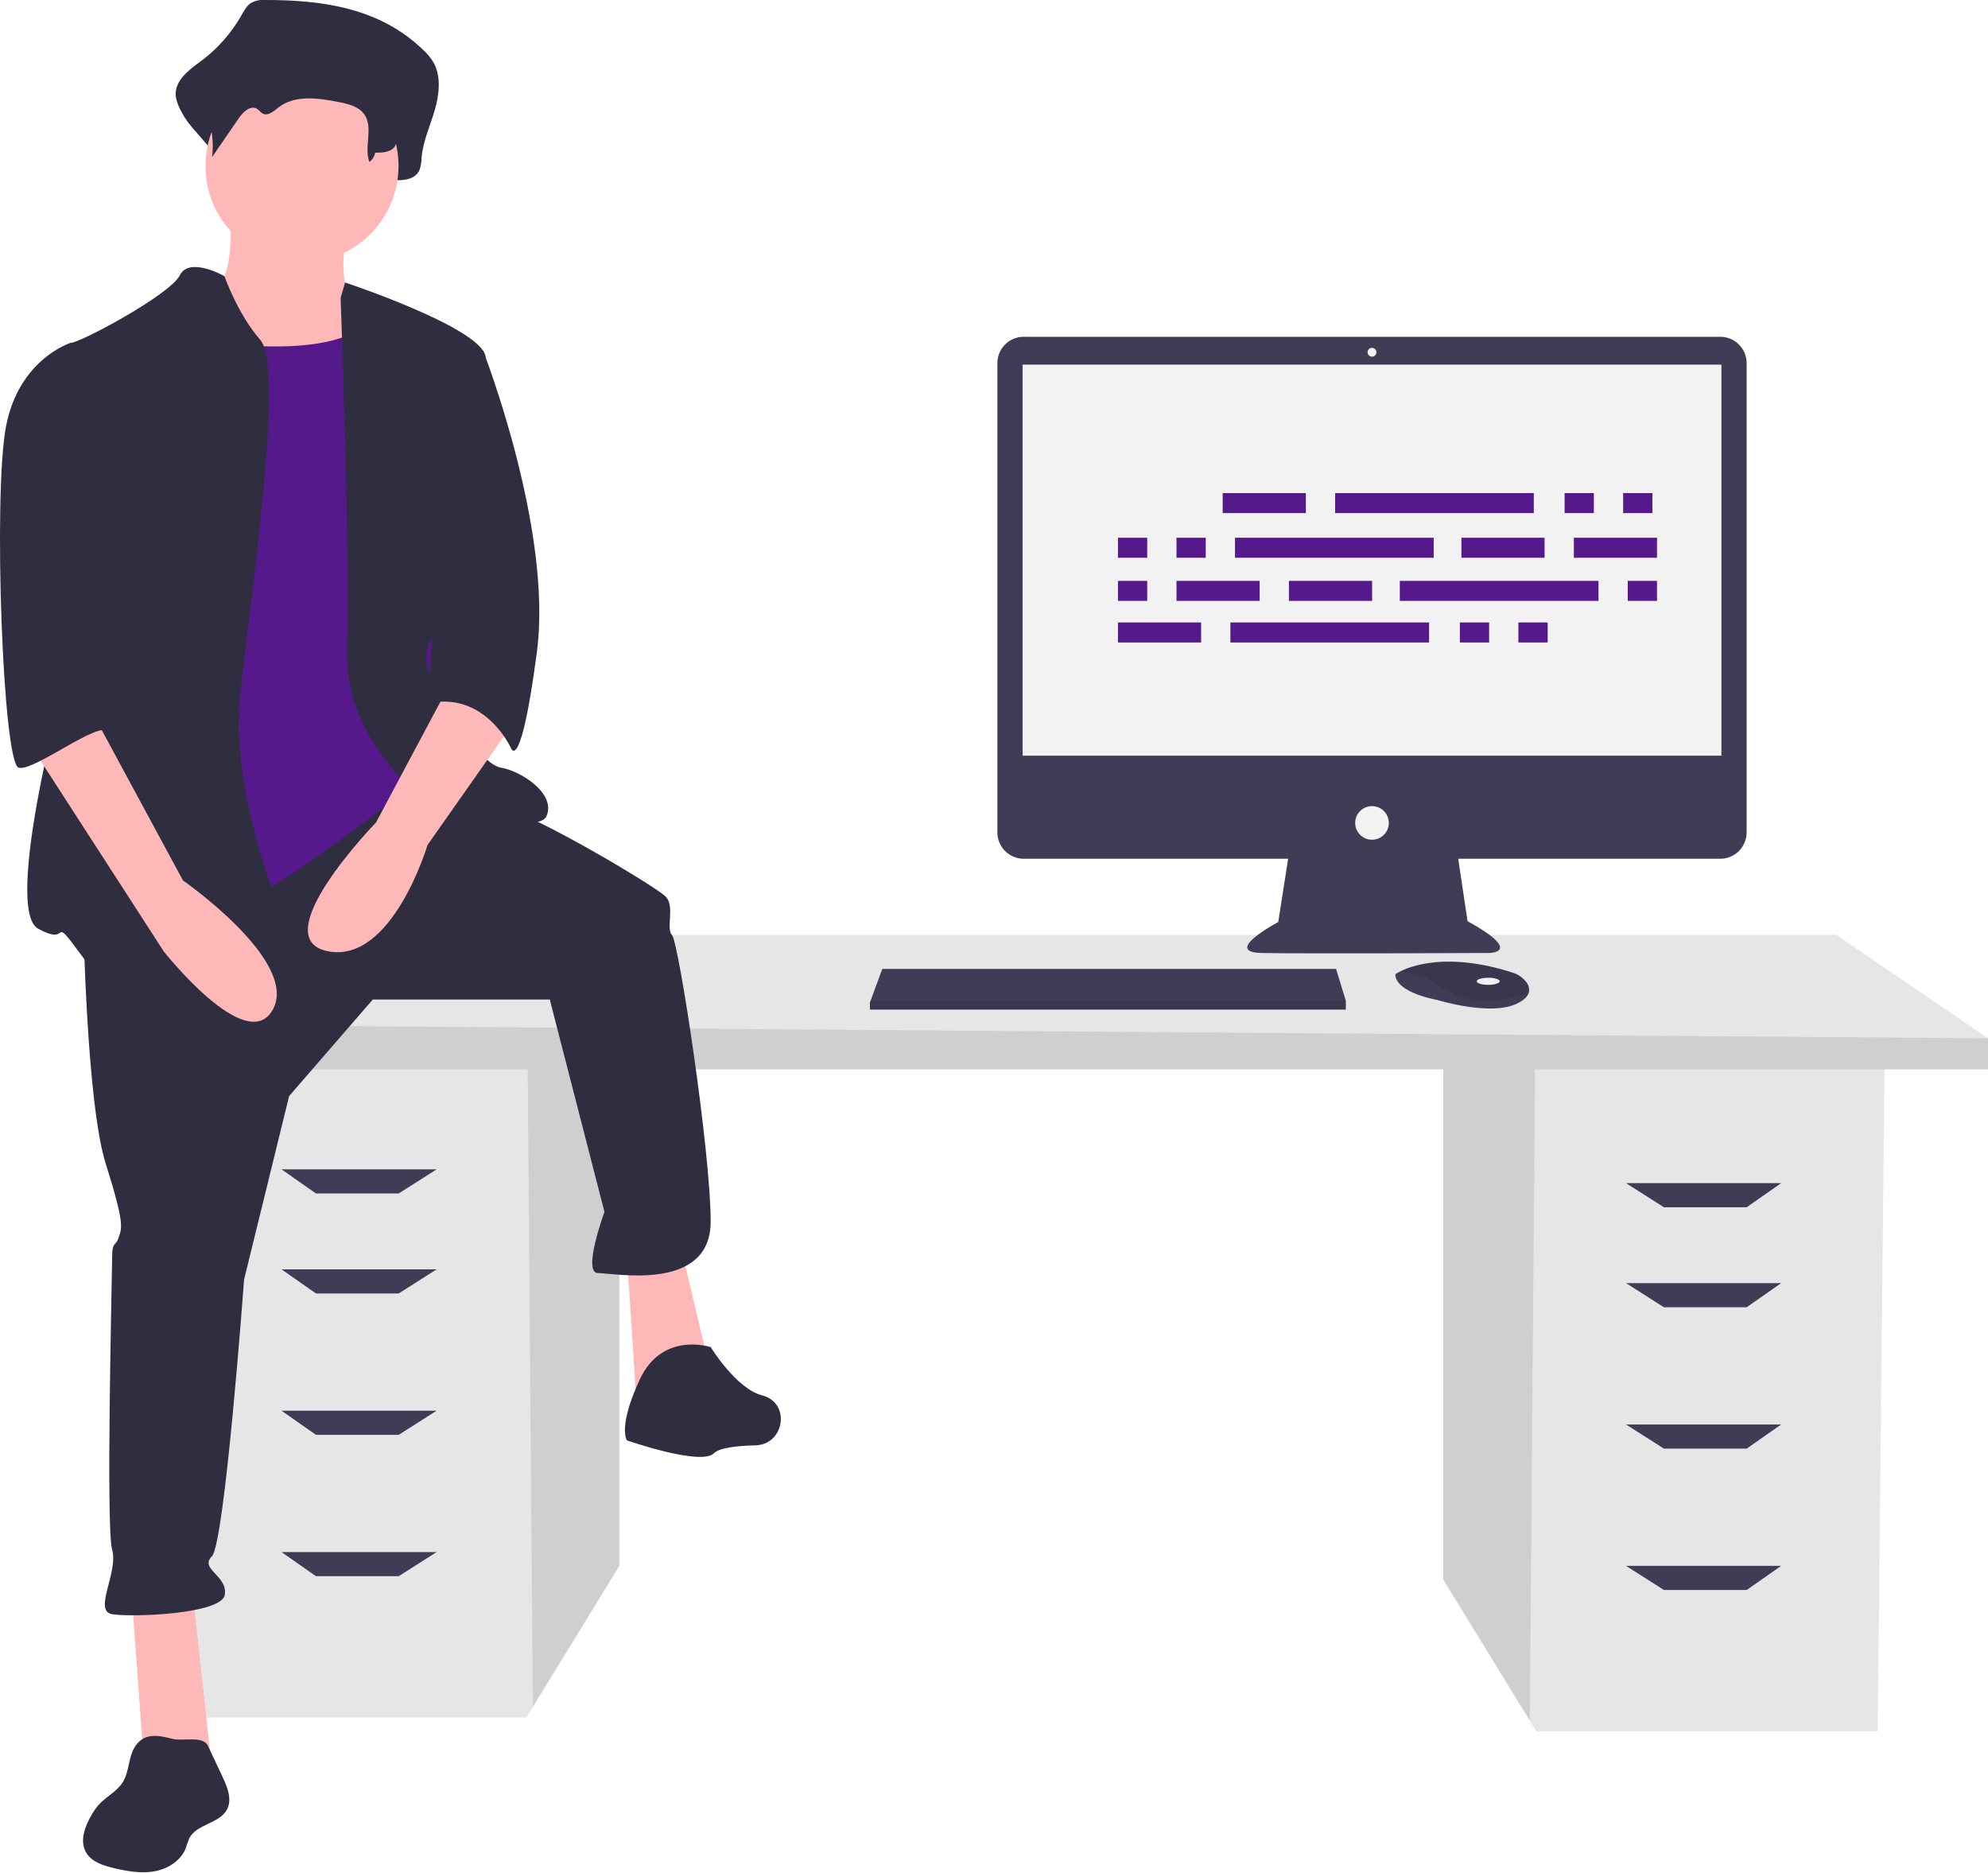
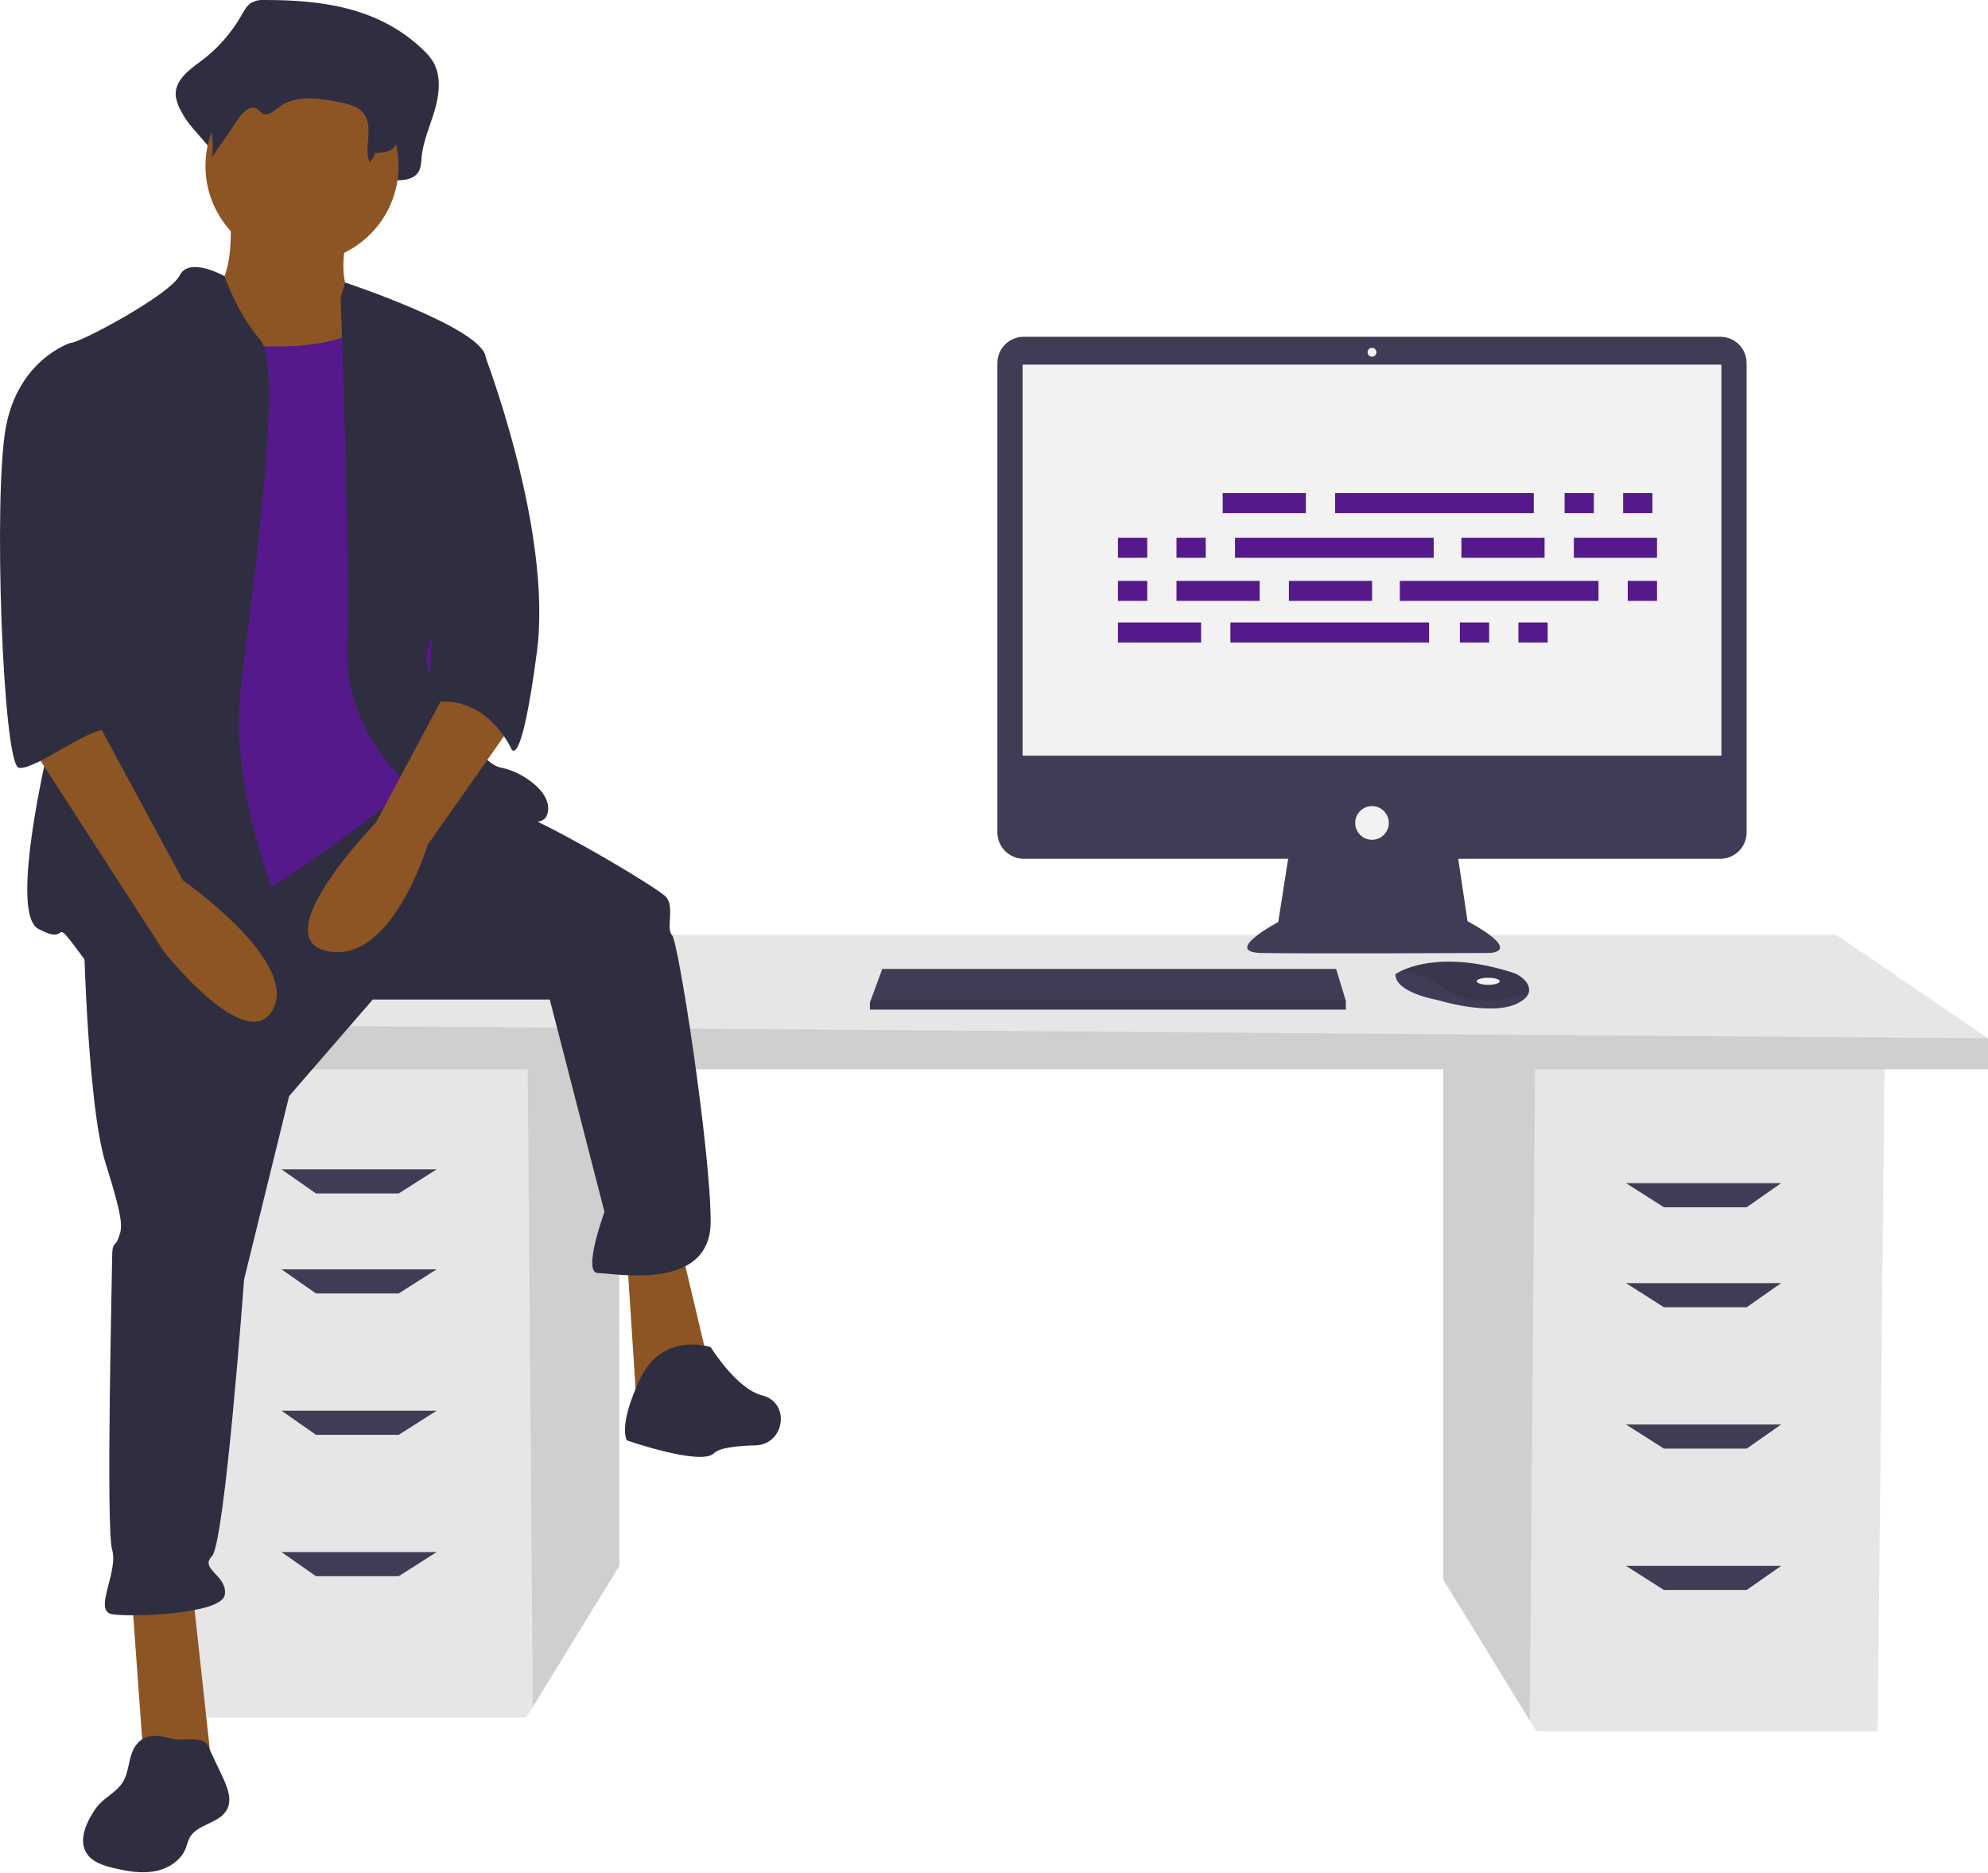
<svg xmlns="http://www.w3.org/2000/svg" id="b52d7e2d-d80f-4111-b6ed-d15502ee1edd" width="711.188" height="669.683" data-name="Layer 1" viewBox="0 0 711.188 669.683">
  <polygon fill="#e6e6e6" points="516.326 380.018 516.326 565.013 547.27 615.443 549.625 619.279 671.722 619.279 674.189 380.018 516.326 380.018" />
  <polygon points="516.326 380.018 516.326 565.013 547.27 615.443 549.169 380.018 516.326 380.018" opacity=".1" />
  <polygon fill="#e6e6e6" points="221.566 375.084 221.566 560.08 190.622 610.51 188.267 614.345 66.17 614.345 63.703 375.084 221.566 375.084" />
  <polygon points="221.566 375.084 221.566 560.08 190.622 610.51 188.723 375.084 221.566 375.084" opacity=".1" />
  <polygon fill="#e6e6e6" points="711.188 371.385 711.188 382.484 47.67 382.484 47.67 366.451 109.335 334.385 656.923 334.385 711.188 371.385" />
  <polygon points="711.188 371.385 711.188 382.484 47.67 382.484 47.67 366.451 711.188 371.385" opacity=".1" />
  <polygon fill="#3f3d56" points="142.635 426.883 113.035 426.883 100.702 418.25 156.201 418.25 142.635 426.883" />
  <polygon fill="#3f3d56" points="142.635 462.649 113.035 462.649 100.702 454.016 156.201 454.016 142.635 462.649" />
  <polygon fill="#3f3d56" points="142.635 513.215 113.035 513.215 100.702 504.581 156.201 504.581 142.635 513.215" />
  <polygon fill="#3f3d56" points="142.635 563.78 113.035 563.78 100.702 555.147 156.201 555.147 142.635 563.78" />
  <polygon fill="#3f3d56" points="595.257 431.816 624.857 431.816 637.19 423.183 581.691 423.183 595.257 431.816" />
  <polygon fill="#3f3d56" points="595.257 467.582 624.857 467.582 637.19 458.949 581.691 458.949 595.257 467.582" />
  <polygon fill="#3f3d56" points="595.257 518.148 624.857 518.148 637.19 509.515 581.691 509.515 595.257 518.148" />
  <polygon fill="#3f3d56" points="595.257 568.713 624.857 568.713 637.19 560.08 581.691 560.08 595.257 568.713" />
  <path fill="#3f3d56" d="M859.82,235.615H610.634a9.423,9.423,0,0,0-9.424,9.424V412.897a9.423,9.423,0,0,0,9.424,9.424h94.593l-3.544,22.626s-20.253,10.759-6.013,11.076,81.328,0,81.328,0,12.974,0-7.595-11.392l-3.334-22.31h93.75a9.423,9.423,0,0,0,9.424-9.424V245.039A9.423,9.423,0,0,0,859.82,235.615Z" transform="translate(-244.406 -115.1587)" />
  <rect width="249.996" height="139.871" x="365.823" y="130.424" fill="#f2f2f2" />
  <circle cx="490.821" cy="125.994" r="1.582" fill="#f2f2f2" />
  <circle cx="490.821" cy="294.346" r="6.013" fill="#f2f2f2" />
  <polygon fill="#3f3d56" points="481.452 357.952 481.452 361.117 311.202 361.117 311.202 358.585 311.436 357.952 315.632 346.56 477.971 346.56 481.452 357.952" />
  <path fill="#3f3d56" d="M791.376,470.013c-.31,1.326-1.481,2.725-4.127,4.047-9.493,4.747-28.797-1.266-28.797-1.266s-14.873-2.532-14.873-9.177a11.866,11.866,0,0,1,1.304-.775c3.991-2.112,17.225-7.322,40.691.221a9.786,9.786,0,0,1,4.46,2.923A4.667,4.667,0,0,1,791.376,470.013Z" transform="translate(-244.406 -115.1587)" />
  <path d="M791.376,470.013c-11.62,4.452-21.977,4.785-32.607-2.598a23.343,23.343,0,0,0-13.886-4.573c3.991-2.112,17.225-7.322,40.691.221a9.786,9.786,0,0,1,4.46,2.923A4.667,4.667,0,0,1,791.376,470.013Z" opacity=".1" transform="translate(-244.406 -115.1587)" />
  <ellipse cx="532.4" cy="350.99" fill="#f2f2f2" rx="4.114" ry="1.266" />
  <polygon points="481.452 357.952 481.452 361.117 311.202 361.117 311.202 358.585 311.436 357.952 481.452 357.952" opacity=".1" />
  <path fill="#2f2e41" d="M339.068,115.159a8.554,8.554,0,0,0-4.961,1.108c-1.476,1.011-2.406,2.782-3.356,4.429a52.986,52.986,0,0,1-14.434,16.305c-4.289,3.142-9.742,7.06-9.008,12.853a17.372,17.372,0,0,0,2.091,5.426c3.957,7.987,14.754,14.159,13.692,23.273,3.931-6.581-1.327-9.835,2.604-16.416,1.872-3.134,5.124-6.672,7.951-4.704.946.659,1.568,1.841,2.553,2.419,2.351,1.38,4.853-1.258,6.934-3.126,7.177-6.443,17.383-4.755,26.314-2.747,4.216.948,8.847,2.191,11.34,6.221,3.277,5.298-3.113,11.02-4.728,17.01a3.264,3.264,0,0,0,3.503,4.062c2.68-.264,5.854-.481,6.013-1.657,3.372.12,7.503-.262,8.947-3.772a14.762,14.762,0,0,0,.693-4.293c.53-5.897,3.033-11.277,4.691-16.89s2.379-12.191-.419-17.167a19.864,19.864,0,0,0-3.666-4.456C379.94,117.67,359.063,115.136,339.068,115.159Z" transform="translate(-244.406 -115.1587)" />
-   <path fill="#ffb8b8" d="M326.544,190.064s3.453,28.778-9.209,31.081,11.511,41.441,11.511,41.441l57.557,6.907-13.814-46.045s-9.209-3.453-3.453-26.476S326.544,190.064,326.544,190.064Z" transform="translate(-244.406 -115.1587)" />
-   <polygon fill="#ffb8b8" points="47.028 569.318 51.633 632.631 75.806 632.631 68.9 569.318 47.028 569.318" />
-   <polygon fill="#ffb8b8" points="224.303 449.6 227.756 502.552 254.233 491.041 243.872 447.298 224.303 449.6" />
+   <path fill="#8D5524" d="M326.544,190.064s3.453,28.778-9.209,31.081,11.511,41.441,11.511,41.441l57.557,6.907-13.814-46.045s-9.209-3.453-3.453-26.476S326.544,190.064,326.544,190.064Z" transform="translate(-244.406 -115.1587)" />
+   <polygon fill="#8D5524" points="47.028 569.318 51.633 632.631 75.806 632.631 68.9 569.318 47.028 569.318" />
+   <polygon fill="#8D5524" points="224.303 449.6 227.756 502.552 254.233 491.041 243.872 447.298 224.303 449.6" />
  <path fill="#2f2e41" d="M274.167,442.738s1.151,66.766,8.058,88.637,5.756,23.023,4.605,26.476-2.302,1.151-2.302,6.907-2.302,96.695,0,104.753-6.907,21.872,0,23.023,39.139,0,40.29-6.907-9.209-9.209-4.605-13.814,11.511-98.998,11.511-98.998l16.116-65.615,29.93-34.534H441.082l19.569,75.975s-8.058,21.872-2.302,21.872,40.29,6.907,40.29-18.418S487.127,451.947,484.825,449.645s1.151-10.36-2.302-13.814-43.743-27.627-58.708-32.232S387.857,393.515,387.857,393.515Z" transform="translate(-244.406 -115.1587)" />
  <path fill="#2f2e41" d="M498.639,596.991s-17.267-5.756-25.325,11.511-4.605,21.872-4.605,21.872,26.476,9.209,31.081,4.605c2.003-2.003,8.365-2.699,14.913-2.846,9.973-.224,12.626-14.333,3.207-17.619q-.421-.147-.853-.255C507.848,611.955,498.639,596.991,498.639,596.991Z" transform="translate(-244.406 -115.1587)" />
-   <circle cx="108.038" cy="59.365" r="34.534" fill="#ffb8b8" />
+   <circle cx="108.038" cy="59.365" r="34.534" fill="#8D5524" />
  <path fill="#55198b" d="M307.55,235.534s56.406,11.511,70.219-6.907,19.569,51.801,19.569,51.801l6.907,73.673-10.36,40.29s-54.103,43.743-71.37,47.197-43.743,5.756-43.743,5.756,8.058-127.776,8.058-130.078S307.55,235.534,307.55,235.534Z" transform="translate(-244.406 -115.1587)" />
  <path fill="#2f2e41" d="M324.704,213.945s-12.55-7.189-16.003-.282S273.016,237.836,269.562,237.836s6.907,95.544,2.302,107.056S245.389,440.436,258.051,447.343s3.453-6.907,16.116,10.36,74.824,17.267,78.277,10.36-27.627-58.708-21.872-107.056,14.965-115.114,6.907-124.323S324.704,213.945,324.704,213.945Z" transform="translate(-244.406 -115.1587)" />
  <path fill="#2f2e41" d="M366.258,221.72l1.603-5.518s47.895,15.878,50.198,26.238,1.151,82.882-6.907,88.637-19.569,14.965-11.511,28.778,17.267,28.778,24.174,29.93,19.569,9.209,16.116,17.267-44.894-6.907-44.894-6.907-27.627-20.72-26.476-52.952S366.258,221.72,366.258,221.72Z" transform="translate(-244.406 -115.1587)" />
-   <path fill="#ffb8b8" d="M406.548,357.554l-27.627,51.801s-40.29,41.441-17.267,46.045,35.685-37.987,35.685-37.987l29.93-42.592Z" transform="translate(-244.406 -115.1587)" />
+   <path fill="#8D5524" d="M406.548,357.554l-27.627,51.801s-40.29,41.441-17.267,46.045,35.685-37.987,35.685-37.987l29.93-42.592Z" transform="translate(-244.406 -115.1587)" />
  <path fill="#2f2e41" d="M340.75,124.195a7.838,7.838,0,0,0-4.039.783,9.413,9.413,0,0,0-2.732,3.131,39.773,39.773,0,0,1-11.75,11.524c-3.491,2.221-7.93,4.99-7.333,9.084a11.359,11.359,0,0,0,1.702,3.835,30.163,30.163,0,0,1,3.665,18.801l9.6-13.954c1.524-2.215,4.171-4.715,6.472-3.324.77.466,1.276,1.301,2.078,1.71,1.914.975,3.95-.889,5.644-2.21,5.842-4.554,14.15-3.361,21.421-1.942,3.432.67,7.202,1.549,9.231,4.397,3.372,4.733-.149,11.572,1.819,17.04a5.023,5.023,0,0,0,2.079-3.317c2.745.085,6.107-.185,7.283-2.666a9.188,9.188,0,0,0,.564-3.034c.432-4.168,2.469-7.971,3.819-11.938s1.937-8.616-.341-12.133a14.681,14.681,0,0,0-2.984-3.149C374.022,125.97,357.027,124.178,340.75,124.195Z" transform="translate(-244.406 -115.1587)" />
  <path fill="#2f2e41" d="M406.548,237.836l10.725,2.847s24.96,63.919,19.204,107.662-9.209,34.534-9.209,34.534-9.209-20.72-29.93-16.116Z" transform="translate(-244.406 -115.1587)" />
  <path fill="#2f2e41" d="M293.029,739.422c-2.776,3.772-2.219,9.165-4.678,13.151-2.131,3.455-6.148,5.267-8.814,8.329a22.326,22.326,0,0,0-2.266,3.26c-2.473,4.143-4.483,9.452-2.048,13.616,1.959,3.35,6.078,4.66,9.855,5.552,4.774,1.128,9.734,2.031,14.564,1.169s9.549-3.819,11.271-8.412a32.5,32.5,0,0,1,1.205-3.401c2.617-5.153,10.827-5.209,13.506-10.33,1.875-3.584.151-7.916-1.571-11.576l-5.261-11.177c-1.746-3.709-8.824-1.576-12.513-2.465C301.465,735.978,296.491,734.701,293.029,739.422Z" transform="translate(-244.406 -115.1587)" />
-   <path fill="#ffb8b8" d="M254.598,380.577l48.348,74.824s29.93,37.987,39.139,20.72-32.232-46.045-32.232-46.045L278.772,372.519Z" transform="translate(-244.406 -115.1587)" />
+   <path fill="#8D5524" d="M254.598,380.577l48.348,74.824s29.93,37.987,39.139,20.72-32.232-46.045-32.232-46.045L278.772,372.519Z" transform="translate(-244.406 -115.1587)" />
  <path fill="#2f2e41" d="M278.772,240.138,269.562,237.836s-18.418,5.756-23.023,29.93-1.151,120.869,4.605,122.02,28.427-16.837,32.056-13.023-7.882-15.756-4.429-26.116S278.772,240.138,278.772,240.138Z" transform="translate(-244.406 -115.1587)" />
  <g id="f3c2397c-d780-4cc6-97d8-1503d8277a2c" data-name="Group 13">
    <rect id="ad41612f-86f7-46b2-a964-3a5da7bcf3cf" width="29.752" height="7.163" x="437.407" y="176.363" fill="#55198b" data-name="Rectangle 55" />
    <rect id="b9a0b375-cc2a-4c59-8850-661af54e4f62" width="10.468" height="7.163" x="559.722" y="176.363" fill="#55198b" data-name="Rectangle 56" />
    <rect id="e174c2ab-9bc5-41ec-b37c-b06fbf8a9878" width="10.468" height="7.163" x="580.659" y="176.363" fill="#55198b" data-name="Rectangle 57" />
    <rect id="ba2479ac-4c7d-43b4-a028-73b1e20e4002" width="71.075" height="7.163" x="477.628" y="176.363" fill="#55198b" data-name="Rectangle 58" />
    <rect id="ac60ef86-00f2-480b-8171-28b6fdfc1958" width="29.752" height="7.163" x="399.941" y="222.644" fill="#55198b" data-name="Rectangle 59" />
    <rect id="b3d8298d-cd65-487a-8b19-4cee946356e7" width="10.468" height="7.163" x="522.256" y="222.644" fill="#55198b" data-name="Rectangle 60" />
    <rect id="ed27f15f-f0c4-4569-8330-a6688f8e356c" width="10.468" height="7.163" x="543.193" y="222.644" fill="#55198b" data-name="Rectangle 61" />
    <rect id="f685c005-adaf-4d60-acda-005b037d82a6" width="71.075" height="7.163" x="440.162" y="222.644" fill="#55198b" data-name="Rectangle 62" />
    <rect id="eca7c7fc-83f8-48ca-a588-6606db47af3f" width="29.752" height="7.163" x="522.807" y="192.341" fill="#55198b" data-name="Rectangle 63" />
    <rect id="a71b5b2f-f8b9-481d-a301-5e3357e5fe42" width="29.752" height="7.163" x="563.028" y="192.341" fill="#55198b" data-name="Rectangle 64" />
    <rect id="abb3a25a-f854-41fc-8391-e6ad9fbe2417" width="10.468" height="7.163" x="399.941" y="192.341" fill="#55198b" data-name="Rectangle 66" />
    <rect id="add2b425-b775-4eb5-9c25-8c4c14f957c9" width="10.468" height="7.163" x="420.878" y="192.341" fill="#55198b" data-name="Rectangle 67" />
    <rect id="b7159612-3b84-4b0b-a885-612eaab04c06" width="71.075" height="7.163" x="441.815" y="192.341" fill="#55198b" data-name="Rectangle 68" />
    <rect id="edfc7301-4de5-47dc-80e2-1ae2da982d6d" width="29.752" height="7.163" x="461.099" y="207.768" fill="#55198b" data-name="Rectangle 69" />
    <rect id="e1009f91-6275-4375-80fa-0d778e331fdc" width="29.752" height="7.163" x="420.878" y="207.768" fill="#55198b" data-name="Rectangle 70" />
    <rect id="a060fb9f-1f1a-4862-9a69-16dd49199e18" width="10.468" height="7.163" x="399.941" y="207.768" fill="#55198b" data-name="Rectangle 71" />
    <rect id="b6754d5f-104f-449c-b9a9-cf9ac82bf5fe" width="10.468" height="7.163" x="582.312" y="207.768" fill="#55198b" data-name="Rectangle 73" />
    <rect id="e6ed1ccd-2cfd-450f-a339-07df3a1ee6bb" width="71.075" height="7.163" x="500.768" y="207.768" fill="#55198b" data-name="Rectangle 74" />
  </g>
</svg>
